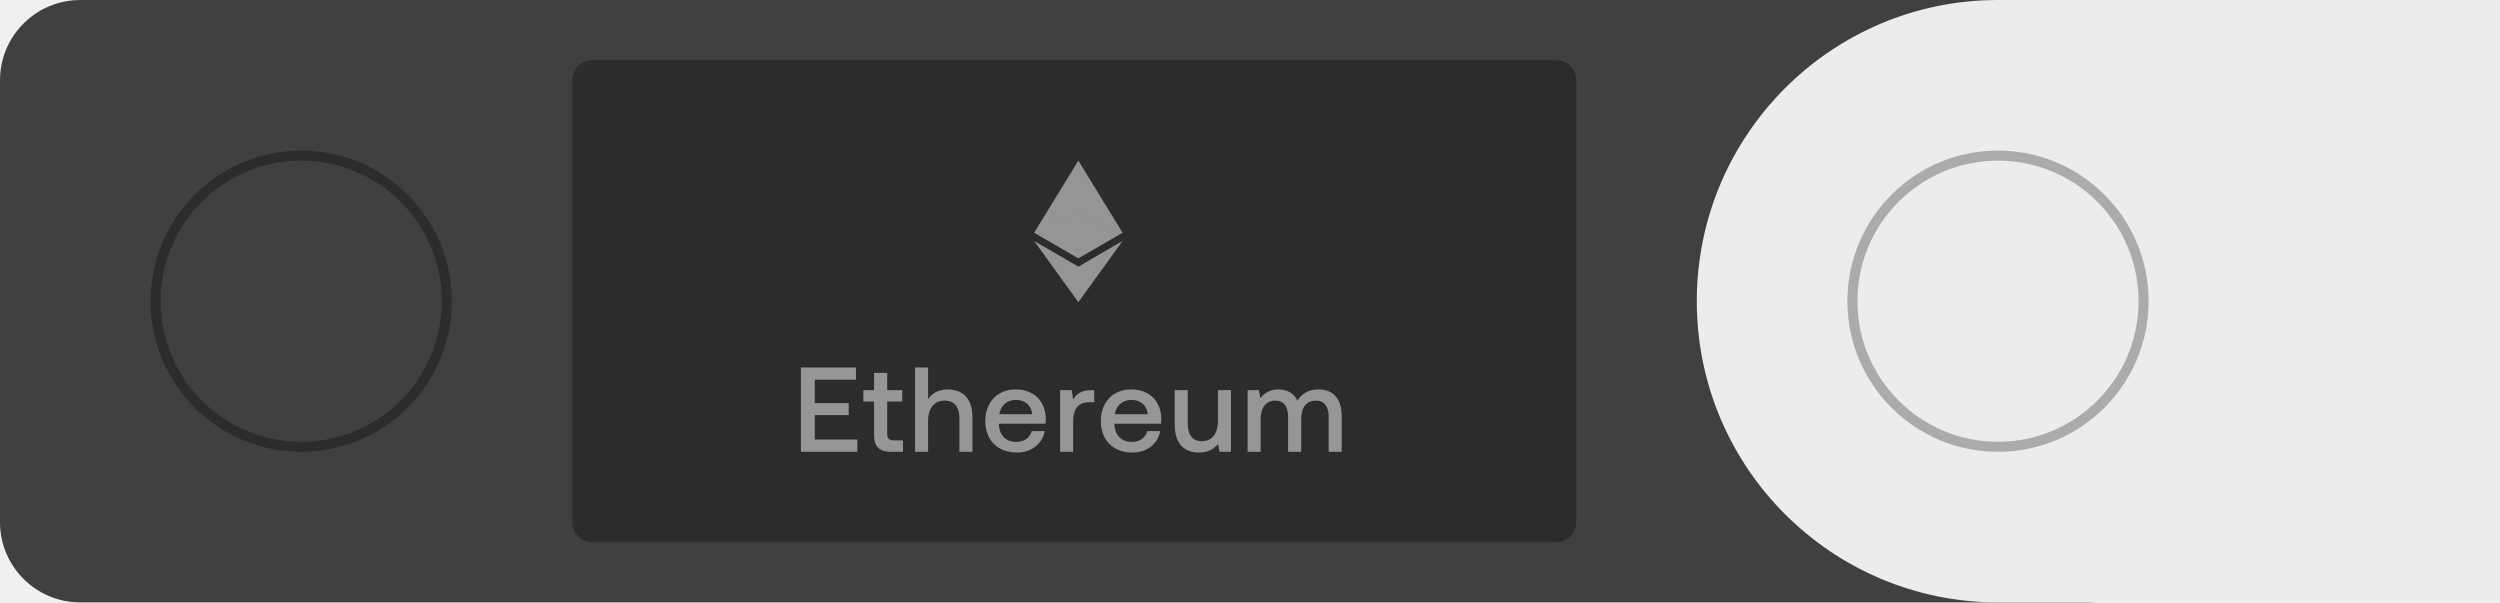
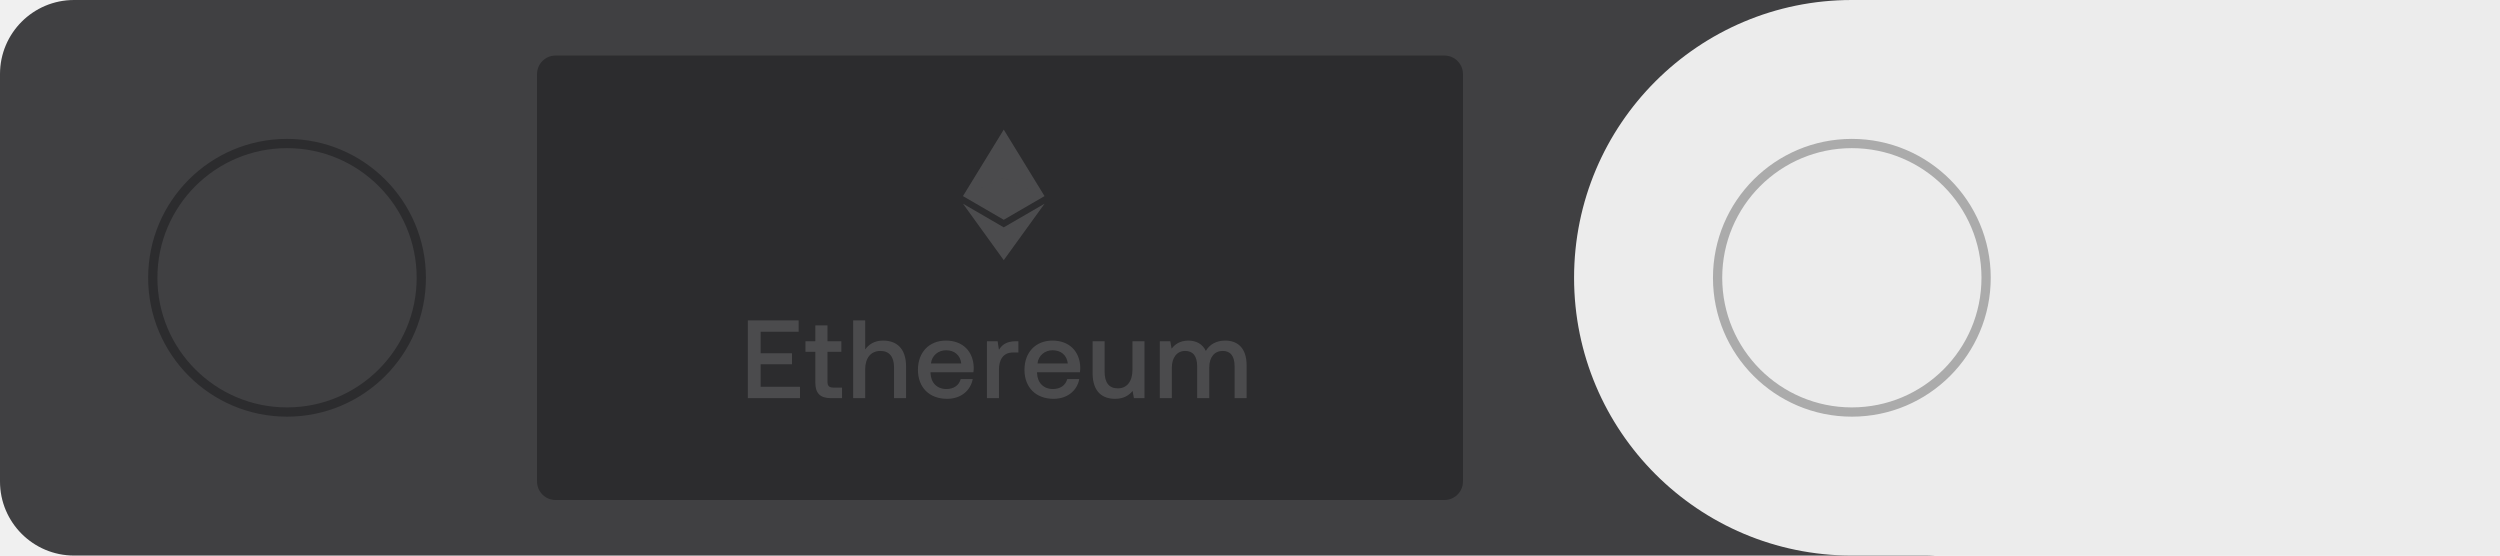
- <svg xmlns="http://www.w3.org/2000/svg" width="249" height="60" viewBox="0 0 249 60" fill="none">
+ <svg xmlns="http://www.w3.org/2000/svg" width="270" height="60" viewBox="0 0 270 60" fill="none">
  <rect width="216" height="60" rx="8" fill="#404042" />
-   <path d="M169 30C169 13.431 182.431 0 199 0H249V60H199C182.431 60 169 46.569 169 30Z" fill="#ECECEC" />
-   <circle cx="30" cy="30" r="14.5" fill="#404042" stroke="#2C2C2E" />
-   <circle cx="199" cy="30" r="14.5" stroke="#ABABAB" />
-   <rect x="57" y="6" width="100" height="48" rx="2" fill="#2C2C2E" />
-   <path fill-rule="evenodd" clip-rule="evenodd" d="M107.405 16L103 23.179L103 23.179L103 23.179L103 23.179L103 23.179L107.405 25.736V21.212L103.461 22.973L107.405 21.211V16ZM107.405 16V21.211L111.347 22.972L107.405 21.212V25.736L111.81 23.179L111.81 23.179L111.81 23.179L111.81 23.179L111.81 23.179L107.405 16ZM107.405 30.096V26.555L103 23.998L107.405 30.096ZM107.405 26.555V30.096L111.813 23.998L107.405 26.555Z" fill="#959596" />
-   <path opacity="0.5" d="M79.768 36.6H85.252V37.824H81.148V40.152H84.532V41.34H81.148V43.776H85.396V45H79.768V36.6ZM87.058 43.332V39.996H85.99V38.856H87.058V37.14H88.366V38.856H89.866V39.996H88.366V43.2C88.366 43.68 88.534 43.86 89.026 43.86H89.938V45H88.738C87.562 45 87.058 44.448 87.058 43.332ZM91.142 36.6H92.438V39.744C92.822 39.216 93.41 38.784 94.37 38.784C95.738 38.784 96.854 39.528 96.854 41.58V45H95.558V41.688C95.558 40.524 95.042 39.9 94.082 39.9C93.062 39.9 92.438 40.656 92.438 41.892V45H91.142V36.6ZM101.282 45.072C99.35 45.072 98.138 43.824 98.138 41.94C98.138 40.044 99.35 38.784 101.162 38.784C102.938 38.784 104.126 39.912 104.162 41.712C104.162 41.868 104.15 42.036 104.126 42.204H99.494V42.288C99.53 43.332 100.19 44.016 101.21 44.016C102.002 44.016 102.578 43.62 102.758 42.936H104.054C103.838 44.148 102.806 45.072 101.282 45.072ZM99.542 41.256H102.818C102.71 40.344 102.074 39.828 101.174 39.828C100.346 39.828 99.638 40.38 99.542 41.256ZM105.59 38.856H106.742L106.886 39.78C107.198 39.264 107.69 38.856 108.698 38.856H108.986V40.068H108.41C107.258 40.068 106.886 40.968 106.886 41.916V45H105.59V38.856ZM112.788 45.072C110.856 45.072 109.644 43.824 109.644 41.94C109.644 40.044 110.856 38.784 112.668 38.784C114.444 38.784 115.632 39.912 115.668 41.712C115.668 41.868 115.656 42.036 115.632 42.204H111V42.288C111.036 43.332 111.696 44.016 112.716 44.016C113.508 44.016 114.084 43.62 114.264 42.936H115.56C115.344 44.148 114.312 45.072 112.788 45.072ZM111.048 41.256H114.324C114.216 40.344 113.58 39.828 112.68 39.828C111.852 39.828 111.144 40.38 111.048 41.256ZM117 42.276V38.856H118.296V42.132C118.296 43.332 118.776 43.944 119.724 43.944C120.708 43.944 121.308 43.2 121.308 41.928V38.856H122.604V45H121.464L121.32 44.22C120.936 44.688 120.372 45.072 119.424 45.072C118.116 45.072 117 44.376 117 42.276ZM124.261 45V38.856H125.389L125.533 39.66C125.881 39.204 126.409 38.796 127.333 38.784C128.137 38.784 128.857 39.108 129.229 39.9C129.625 39.228 130.321 38.784 131.329 38.784C132.601 38.784 133.633 39.516 133.633 41.46V45H132.337V41.544C132.337 40.464 131.893 39.9 131.053 39.9C130.165 39.9 129.601 40.572 129.601 41.676V45H128.293V41.544C128.293 40.464 127.849 39.9 126.997 39.9C126.109 39.9 125.557 40.62 125.557 41.712V45H124.261Z" fill="white" />
+   <path d="M170 30C170 13.431 183.431 0 200 0H270V60H200C183.431 60 170 46.569 170 30Z" fill="#ECECEC" />
+   <circle cx="31" cy="30" r="14.5" fill="#404042" stroke="#2C2C2E" />
+   <circle cx="200" cy="30" r="14.5" stroke="#ABABAB" />
+   <rect x="58" y="6" width="100" height="48" rx="2" fill="#2C2C2E" />
+   <g opacity="0.3">
+     <path fill-rule="evenodd" clip-rule="evenodd" d="M108.405 14L104 21.179L104 21.179L104 21.179L104 21.179L104 21.179L108.405 23.736V19.212L104.461 20.973L108.405 19.211V14ZM108.405 14V19.211L112.347 20.972L108.405 19.212V23.736L112.81 21.179L112.81 21.179L112.81 21.179L112.81 21.179L112.81 21.179L108.405 14ZM108.405 28.096V24.555L104 21.998L108.405 28.096ZM108.405 24.555V28.096L112.813 21.998L108.405 24.555Z" fill="#959596" />
+     <path opacity="0.5" d="M80.768 34.6H86.252V35.824H82.148V38.152H85.532V39.34H82.148V41.776H86.396V43H80.768V34.6ZM88.058 41.332V37.996H86.99V36.856H88.058V35.14H89.366V36.856H90.866V37.996H89.366V41.2C89.366 41.68 89.534 41.86 90.026 41.86H90.938V43H89.738C88.562 43 88.058 42.448 88.058 41.332ZM92.142 34.6H93.438V37.744C93.822 37.216 94.41 36.784 95.37 36.784C96.738 36.784 97.854 37.528 97.854 39.58V43H96.558V39.688C96.558 38.524 96.042 37.9 95.082 37.9C94.062 37.9 93.438 38.656 93.438 39.892V43H92.142V34.6ZM102.282 43.072C100.35 43.072 99.138 41.824 99.138 39.94C99.138 38.044 100.35 36.784 102.162 36.784C103.938 36.784 105.126 37.912 105.162 39.712C105.162 39.868 105.15 40.036 105.126 40.204H100.494V40.288C100.53 41.332 101.19 42.016 102.21 42.016C103.002 42.016 103.578 41.62 103.758 40.936H105.054C104.838 42.148 103.806 43.072 102.282 43.072ZM100.542 39.256H103.818C103.71 38.344 103.074 37.828 102.174 37.828C101.346 37.828 100.638 38.38 100.542 39.256ZM106.59 36.856H107.742L107.886 37.78C108.198 37.264 108.69 36.856 109.698 36.856H109.986V38.068H109.41C108.258 38.068 107.886 38.968 107.886 39.916V43H106.59V36.856ZM113.788 43.072C111.856 43.072 110.644 41.824 110.644 39.94C110.644 38.044 111.856 36.784 113.668 36.784C115.444 36.784 116.632 37.912 116.668 39.712C116.668 39.868 116.656 40.036 116.632 40.204H112V40.288C112.036 41.332 112.696 42.016 113.716 42.016C114.508 42.016 115.084 41.62 115.264 40.936H116.56C116.344 42.148 115.312 43.072 113.788 43.072ZM112.048 39.256H115.324C115.216 38.344 114.58 37.828 113.68 37.828C112.852 37.828 112.144 38.38 112.048 39.256ZM118 40.276V36.856H119.296V40.132C119.296 41.332 119.776 41.944 120.724 41.944C121.708 41.944 122.308 41.2 122.308 39.928V36.856H123.604V43H122.464L122.32 42.22C121.936 42.688 121.372 43.072 120.424 43.072C119.116 43.072 118 42.376 118 40.276ZM125.261 43V36.856H126.389L126.533 37.66C126.881 37.204 127.409 36.796 128.333 36.784C129.137 36.784 129.857 37.108 130.229 37.9C130.625 37.228 131.321 36.784 132.329 36.784C133.601 36.784 134.633 37.516 134.633 39.46V43H133.337V39.544C133.337 38.464 132.893 37.9 132.053 37.9C131.165 37.9 130.601 38.572 130.601 39.676V43H129.293V39.544C129.293 38.464 128.849 37.9 127.997 37.9C127.109 37.9 126.557 38.62 126.557 39.712V43H125.261Z" fill="white" />
+   </g>
</svg>
